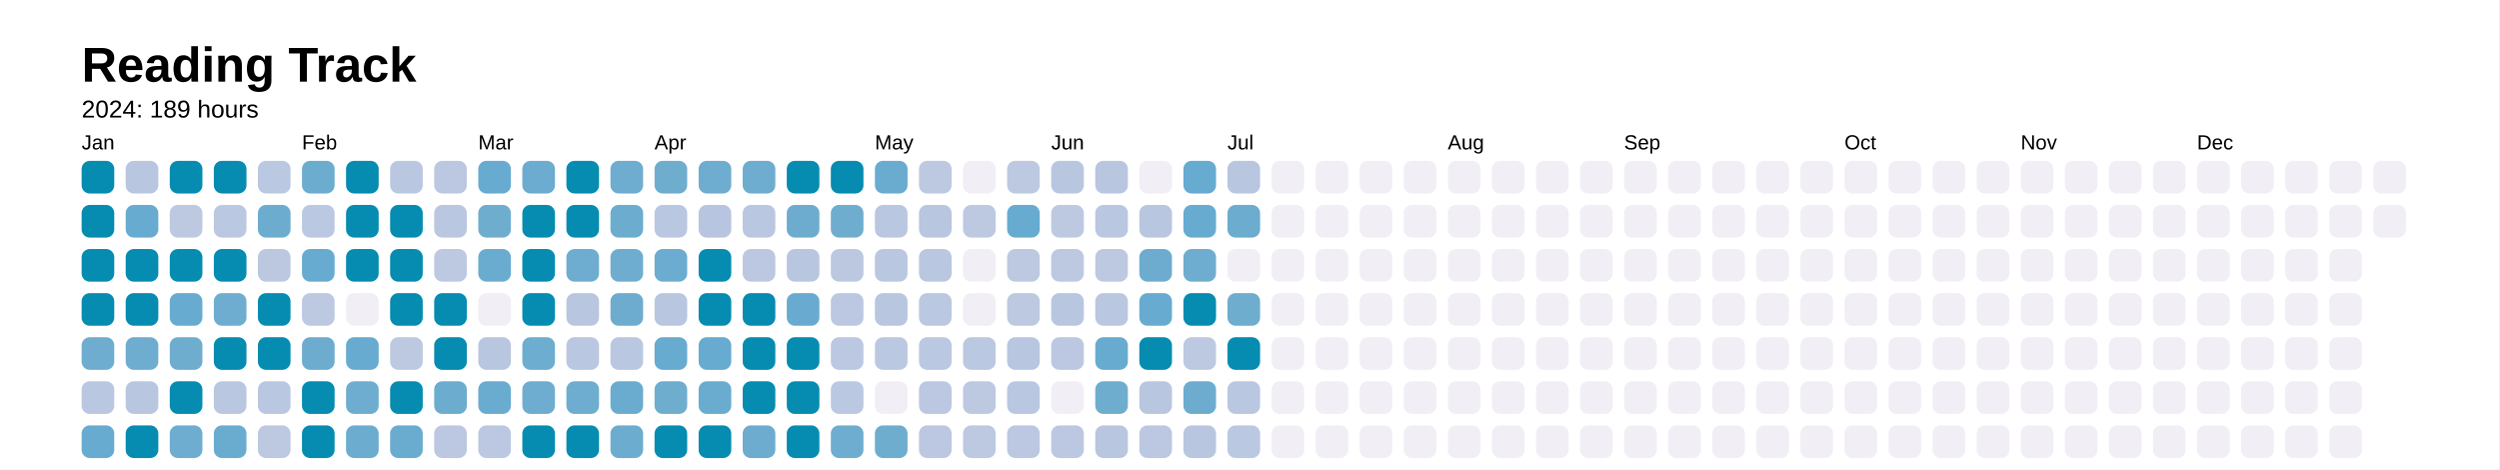
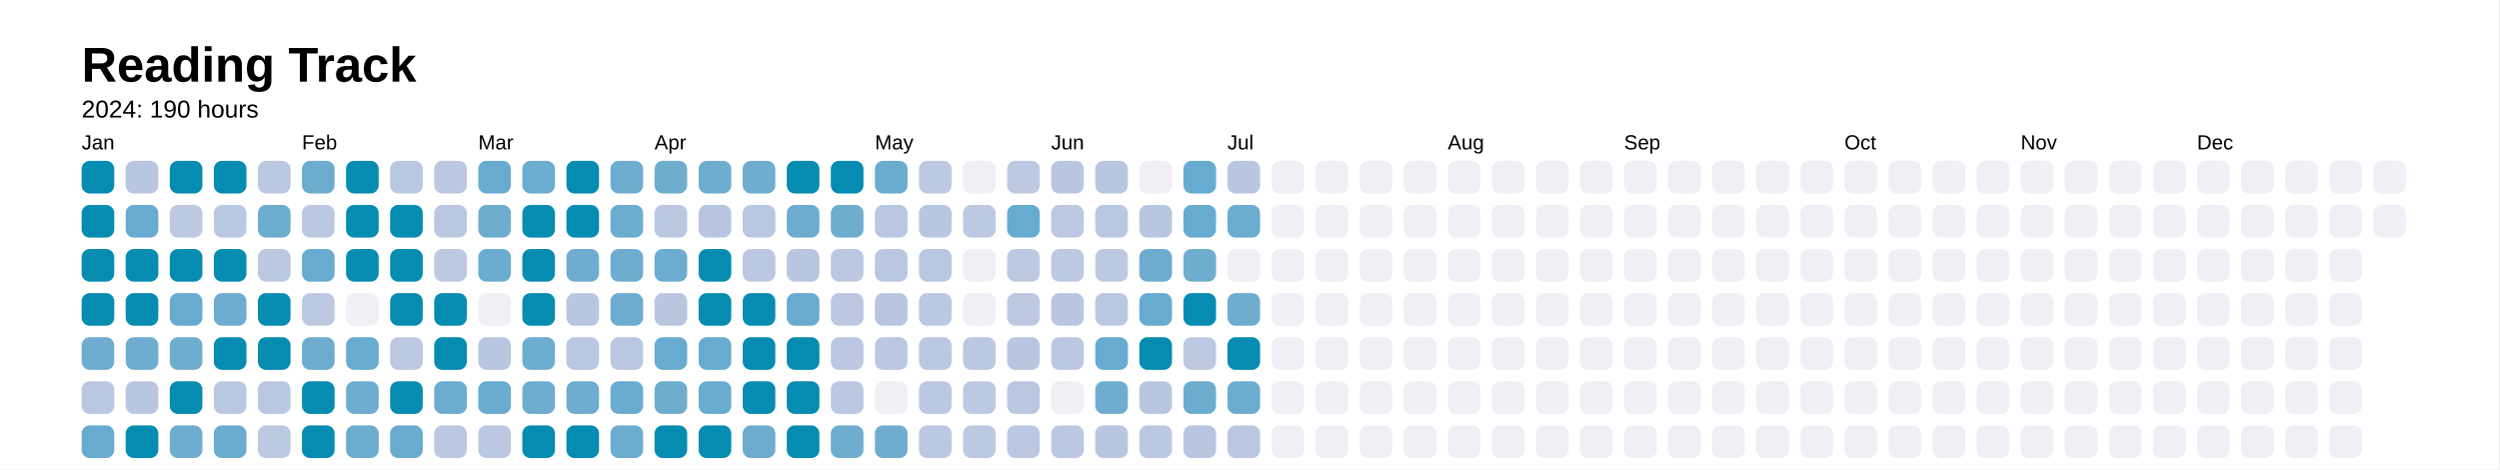
<svg xmlns="http://www.w3.org/2000/svg" baseProfile="full" height="57.5mm" version="1.1" viewBox="0,0,306.2,57.5" width="306.2mm">
  <defs />
  <rect fill="#FFFFFF" height="57.5" width="306.2" x="0" y="0" />
  <text fill="#000000" style="font-size:6px; font-family:Arial; font-weight:bold;" x="10" y="10">Reading Track</text>
-   <text fill="#000000" style="font-size:3px; font-family:Arial;" x="10" y="14.4">2024: 189 hours</text>
+   <text fill="#000000" style="font-size:3px; font-family:Arial;" x="10" y="14.4">2024: 190 hours</text>
  <text fill="#000000" style="font-size:2.5px; font-family:Arial" x="10" y="18.3">Jan</text>
  <rect fill="#058cb0" height="4" rx="1" ry="1" width="4" x="10" y="19.7" />
  <rect fill="#058cb0" height="4" rx="1" ry="1" width="4" x="10" y="25.1" />
  <rect fill="#058cb0" height="4" rx="1" ry="1" width="4" x="10" y="30.5" />
  <rect fill="#058cb0" height="4" rx="1" ry="1" width="4" x="10" y="35.9" />
  <rect fill="#6eadcf" height="4" rx="1" ry="1" width="4" x="10" y="41.3" />
  <rect fill="#bac7e0" height="4" rx="1" ry="1" width="4" x="10" y="46.7" />
  <rect fill="#67abd0" height="4" rx="1" ry="1" width="4" x="10" y="52.1" />
  <rect fill="#b8c6e0" height="4" rx="1" ry="1" width="4" x="15.4" y="19.7" />
  <rect fill="#68abd0" height="4" rx="1" ry="1" width="4" x="15.4" y="25.1" />
  <rect fill="#058cb0" height="4" rx="1" ry="1" width="4" x="15.4" y="30.5" />
  <rect fill="#058cb0" height="4" rx="1" ry="1" width="4" x="15.4" y="35.9" />
  <rect fill="#6eadcf" height="4" rx="1" ry="1" width="4" x="15.4" y="41.3" />
  <rect fill="#b9c6e0" height="4" rx="1" ry="1" width="4" x="15.4" y="46.7" />
  <rect fill="#058cb0" height="4" rx="1" ry="1" width="4" x="15.4" y="52.1" />
  <rect fill="#058cb0" height="4" rx="1" ry="1" width="4" x="20.8" y="19.7" />
  <rect fill="#bcc9e1" height="4" rx="1" ry="1" width="4" x="20.8" y="25.1" />
  <rect fill="#058cb0" height="4" rx="1" ry="1" width="4" x="20.8" y="30.5" />
  <rect fill="#68abd0" height="4" rx="1" ry="1" width="4" x="20.8" y="35.9" />
  <rect fill="#6fadcf" height="4" rx="1" ry="1" width="4" x="20.8" y="41.3" />
  <rect fill="#058cb0" height="4" rx="1" ry="1" width="4" x="20.8" y="46.7" />
  <rect fill="#6eadcf" height="4" rx="1" ry="1" width="4" x="20.8" y="52.1" />
  <rect fill="#058cb0" height="4" rx="1" ry="1" width="4" x="26.2" y="19.7" />
  <rect fill="#bbc8e1" height="4" rx="1" ry="1" width="4" x="26.2" y="25.1" />
  <rect fill="#058cb0" height="4" rx="1" ry="1" width="4" x="26.2" y="30.5" />
  <rect fill="#6eadcf" height="4" rx="1" ry="1" width="4" x="26.2" y="35.9" />
  <rect fill="#058cb0" height="4" rx="1" ry="1" width="4" x="26.2" y="41.3" />
  <rect fill="#b9c7e0" height="4" rx="1" ry="1" width="4" x="26.2" y="46.7" />
  <rect fill="#6aacd0" height="4" rx="1" ry="1" width="4" x="26.2" y="52.1" />
  <rect fill="#bbc8e1" height="4" rx="1" ry="1" width="4" x="31.6" y="19.7" />
  <rect fill="#6caccf" height="4" rx="1" ry="1" width="4" x="31.6" y="25.1" />
  <rect fill="#bbc8e0" height="4" rx="1" ry="1" width="4" x="31.6" y="30.5" />
  <rect fill="#058cb0" height="4" rx="1" ry="1" width="4" x="31.6" y="35.9" />
  <rect fill="#058cb0" height="4" rx="1" ry="1" width="4" x="31.6" y="41.3" />
  <rect fill="#bac7e0" height="4" rx="1" ry="1" width="4" x="31.6" y="46.7" />
  <rect fill="#bcc9e1" height="4" rx="1" ry="1" width="4" x="31.6" y="52.1" />
  <text fill="#000000" style="font-size:2.5px; font-family:Arial" x="37.0" y="18.3">Feb</text>
  <rect fill="#6caccf" height="4" rx="1" ry="1" width="4" x="37.0" y="19.7" />
  <rect fill="#bbc8e1" height="4" rx="1" ry="1" width="4" x="37.0" y="25.1" />
  <rect fill="#68abd0" height="4" rx="1" ry="1" width="4" x="37.0" y="30.5" />
  <rect fill="#bdc9e1" height="4" rx="1" ry="1" width="4" x="37.0" y="35.9" />
  <rect fill="#6daccf" height="4" rx="1" ry="1" width="4" x="37.0" y="41.3" />
  <rect fill="#058cb0" height="4" rx="1" ry="1" width="4" x="37.0" y="46.7" />
  <rect fill="#058cb0" height="4" rx="1" ry="1" width="4" x="37.0" y="52.1" />
  <rect fill="#058cb0" height="4" rx="1" ry="1" width="4" x="42.4" y="19.7" />
  <rect fill="#058cb0" height="4" rx="1" ry="1" width="4" x="42.4" y="25.1" />
  <rect fill="#058cb0" height="4" rx="1" ry="1" width="4" x="42.4" y="30.5" />
  <rect fill="#f1eef6" height="4" rx="1" ry="1" width="4" x="42.4" y="35.9" />
  <rect fill="#67abd0" height="4" rx="1" ry="1" width="4" x="42.4" y="41.3" />
  <rect fill="#6eadcf" height="4" rx="1" ry="1" width="4" x="42.4" y="46.7" />
  <rect fill="#6baccf" height="4" rx="1" ry="1" width="4" x="42.4" y="52.1" />
  <rect fill="#bac7e0" height="4" rx="1" ry="1" width="4" x="47.8" y="19.7" />
  <rect fill="#058cb0" height="4" rx="1" ry="1" width="4" x="47.8" y="25.1" />
  <rect fill="#058cb0" height="4" rx="1" ry="1" width="4" x="47.8" y="30.5" />
  <rect fill="#058cb0" height="4" rx="1" ry="1" width="4" x="47.8" y="35.9" />
  <rect fill="#bdc9e1" height="4" rx="1" ry="1" width="4" x="47.8" y="41.3" />
  <rect fill="#058cb0" height="4" rx="1" ry="1" width="4" x="47.8" y="46.7" />
  <rect fill="#6aacd0" height="4" rx="1" ry="1" width="4" x="47.8" y="52.1" />
  <rect fill="#bcc8e1" height="4" rx="1" ry="1" width="4" x="53.2" y="19.7" />
  <rect fill="#bac7e0" height="4" rx="1" ry="1" width="4" x="53.2" y="25.1" />
  <rect fill="#bdc9e1" height="4" rx="1" ry="1" width="4" x="53.2" y="30.5" />
  <rect fill="#058cb0" height="4" rx="1" ry="1" width="4" x="53.2" y="35.9" />
  <rect fill="#058cb0" height="4" rx="1" ry="1" width="4" x="53.2" y="41.3" />
  <rect fill="#6caccf" height="4" rx="1" ry="1" width="4" x="53.2" y="46.7" />
  <rect fill="#bcc8e1" height="4" rx="1" ry="1" width="4" x="53.2" y="52.1" />
  <text fill="#000000" style="font-size:2.5px; font-family:Arial" x="58.6" y="18.3">Mar</text>
  <rect fill="#68abd0" height="4" rx="1" ry="1" width="4" x="58.6" y="19.7" />
  <rect fill="#6fadcf" height="4" rx="1" ry="1" width="4" x="58.6" y="25.1" />
  <rect fill="#69acd0" height="4" rx="1" ry="1" width="4" x="58.6" y="30.5" />
  <rect fill="#f1eef6" height="4" rx="1" ry="1" width="4" x="58.6" y="35.9" />
  <rect fill="#b9c6e0" height="4" rx="1" ry="1" width="4" x="58.6" y="41.3" />
  <rect fill="#69acd0" height="4" rx="1" ry="1" width="4" x="58.6" y="46.7" />
  <rect fill="#bcc8e1" height="4" rx="1" ry="1" width="4" x="58.6" y="52.1" />
  <rect fill="#6bacd0" height="4" rx="1" ry="1" width="4" x="64" y="19.7" />
  <rect fill="#058cb0" height="4" rx="1" ry="1" width="4" x="64" y="25.1" />
  <rect fill="#058cb0" height="4" rx="1" ry="1" width="4" x="64" y="30.5" />
  <rect fill="#058cb0" height="4" rx="1" ry="1" width="4" x="64" y="35.9" />
  <rect fill="#6dadcf" height="4" rx="1" ry="1" width="4" x="64" y="41.3" />
  <rect fill="#6eadcf" height="4" rx="1" ry="1" width="4" x="64" y="46.7" />
  <rect fill="#058cb0" height="4" rx="1" ry="1" width="4" x="64" y="52.1" />
  <rect fill="#058cb0" height="4" rx="1" ry="1" width="4" x="69.4" y="19.7" />
  <rect fill="#058cb0" height="4" rx="1" ry="1" width="4" x="69.4" y="25.1" />
  <rect fill="#6eadcf" height="4" rx="1" ry="1" width="4" x="69.4" y="30.5" />
  <rect fill="#b9c6e0" height="4" rx="1" ry="1" width="4" x="69.4" y="35.9" />
  <rect fill="#bac7e0" height="4" rx="1" ry="1" width="4" x="69.4" y="41.3" />
  <rect fill="#6eadcf" height="4" rx="1" ry="1" width="4" x="69.4" y="46.7" />
  <rect fill="#058cb0" height="4" rx="1" ry="1" width="4" x="69.4" y="52.1" />
  <rect fill="#6eadcf" height="4" rx="1" ry="1" width="4" x="74.8" y="19.7" />
  <rect fill="#6baccf" height="4" rx="1" ry="1" width="4" x="74.8" y="25.1" />
  <rect fill="#6eadcf" height="4" rx="1" ry="1" width="4" x="74.8" y="30.5" />
  <rect fill="#6daccf" height="4" rx="1" ry="1" width="4" x="74.8" y="35.9" />
  <rect fill="#bac7e0" height="4" rx="1" ry="1" width="4" x="74.8" y="41.3" />
  <rect fill="#69acd0" height="4" rx="1" ry="1" width="4" x="74.8" y="46.7" />
  <rect fill="#6caccf" height="4" rx="1" ry="1" width="4" x="74.8" y="52.1" />
  <text fill="#000000" style="font-size:2.5px; font-family:Arial" x="80.2" y="18.3">Apr</text>
  <rect fill="#6fadcf" height="4" rx="1" ry="1" width="4" x="80.2" y="19.7" />
  <rect fill="#bac7e0" height="4" rx="1" ry="1" width="4" x="80.2" y="25.1" />
  <rect fill="#6bacd0" height="4" rx="1" ry="1" width="4" x="80.2" y="30.5" />
  <rect fill="#b8c6e0" height="4" rx="1" ry="1" width="4" x="80.2" y="35.9" />
  <rect fill="#67abd0" height="4" rx="1" ry="1" width="4" x="80.2" y="41.3" />
  <rect fill="#6fadcf" height="4" rx="1" ry="1" width="4" x="80.2" y="46.7" />
  <rect fill="#058cb0" height="4" rx="1" ry="1" width="4" x="80.2" y="52.1" />
  <rect fill="#6eadcf" height="4" rx="1" ry="1" width="4" x="85.6" y="19.7" />
  <rect fill="#b7c5e0" height="4" rx="1" ry="1" width="4" x="85.6" y="25.1" />
  <rect fill="#058cb0" height="4" rx="1" ry="1" width="4" x="85.6" y="30.5" />
  <rect fill="#058cb0" height="4" rx="1" ry="1" width="4" x="85.6" y="35.9" />
  <rect fill="#67abd0" height="4" rx="1" ry="1" width="4" x="85.6" y="41.3" />
  <rect fill="#6aacd0" height="4" rx="1" ry="1" width="4" x="85.6" y="46.7" />
  <rect fill="#058cb0" height="4" rx="1" ry="1" width="4" x="85.6" y="52.1" />
  <rect fill="#6eadcf" height="4" rx="1" ry="1" width="4" x="91" y="19.7" />
  <rect fill="#bac7e0" height="4" rx="1" ry="1" width="4" x="91" y="25.1" />
  <rect fill="#bcc8e1" height="4" rx="1" ry="1" width="4" x="91" y="30.5" />
  <rect fill="#058cb0" height="4" rx="1" ry="1" width="4" x="91" y="35.9" />
  <rect fill="#058cb0" height="4" rx="1" ry="1" width="4" x="91" y="41.3" />
  <rect fill="#058cb0" height="4" rx="1" ry="1" width="4" x="91" y="46.7" />
  <rect fill="#6daccf" height="4" rx="1" ry="1" width="4" x="91" y="52.1" />
  <rect fill="#058cb0" height="4" rx="1" ry="1" width="4" x="96.4" y="19.7" />
  <rect fill="#6daccf" height="4" rx="1" ry="1" width="4" x="96.4" y="25.1" />
  <rect fill="#b9c6e0" height="4" rx="1" ry="1" width="4" x="96.4" y="30.5" />
  <rect fill="#69abd0" height="4" rx="1" ry="1" width="4" x="96.4" y="35.9" />
  <rect fill="#058cb0" height="4" rx="1" ry="1" width="4" x="96.4" y="41.3" />
  <rect fill="#058cb0" height="4" rx="1" ry="1" width="4" x="96.4" y="46.7" />
  <rect fill="#058cb0" height="4" rx="1" ry="1" width="4" x="96.4" y="52.1" />
  <rect fill="#058cb0" height="4" rx="1" ry="1" width="4" x="101.8" y="19.7" />
  <rect fill="#6fadcf" height="4" rx="1" ry="1" width="4" x="101.8" y="25.1" />
  <rect fill="#bbc8e0" height="4" rx="1" ry="1" width="4" x="101.8" y="30.5" />
  <rect fill="#bcc8e1" height="4" rx="1" ry="1" width="4" x="101.8" y="35.9" />
  <rect fill="#bcc8e1" height="4" rx="1" ry="1" width="4" x="101.8" y="41.3" />
  <rect fill="#bbc8e1" height="4" rx="1" ry="1" width="4" x="101.8" y="46.7" />
  <rect fill="#6eadcf" height="4" rx="1" ry="1" width="4" x="101.8" y="52.1" />
  <text fill="#000000" style="font-size:2.5px; font-family:Arial" x="107.2" y="18.3">May</text>
  <rect fill="#6aacd0" height="4" rx="1" ry="1" width="4" x="107.2" y="19.7" />
  <rect fill="#bac7e0" height="4" rx="1" ry="1" width="4" x="107.2" y="25.1" />
  <rect fill="#bac7e0" height="4" rx="1" ry="1" width="4" x="107.2" y="30.5" />
  <rect fill="#b8c6e0" height="4" rx="1" ry="1" width="4" x="107.2" y="35.9" />
  <rect fill="#bbc8e1" height="4" rx="1" ry="1" width="4" x="107.2" y="41.3" />
  <rect fill="#f1eef6" height="4" rx="1" ry="1" width="4" x="107.2" y="46.7" />
  <rect fill="#6fadcf" height="4" rx="1" ry="1" width="4" x="107.2" y="52.1" />
  <rect fill="#bdc9e1" height="4" rx="1" ry="1" width="4" x="112.6" y="19.7" />
  <rect fill="#b8c6e0" height="4" rx="1" ry="1" width="4" x="112.6" y="25.1" />
  <rect fill="#bac7e0" height="4" rx="1" ry="1" width="4" x="112.6" y="30.5" />
  <rect fill="#bbc8e1" height="4" rx="1" ry="1" width="4" x="112.6" y="35.9" />
  <rect fill="#bbc8e1" height="4" rx="1" ry="1" width="4" x="112.6" y="41.3" />
  <rect fill="#bcc8e1" height="4" rx="1" ry="1" width="4" x="112.6" y="46.7" />
  <rect fill="#bcc8e1" height="4" rx="1" ry="1" width="4" x="112.6" y="52.1" />
  <rect fill="#f1eef6" height="4" rx="1" ry="1" width="4" x="118" y="19.7" />
  <rect fill="#bcc9e1" height="4" rx="1" ry="1" width="4" x="118" y="25.1" />
  <rect fill="#f1eef6" height="4" rx="1" ry="1" width="4" x="118" y="30.5" />
  <rect fill="#f1eef6" height="4" rx="1" ry="1" width="4" x="118" y="35.9" />
  <rect fill="#bbc8e1" height="4" rx="1" ry="1" width="4" x="118" y="41.3" />
  <rect fill="#bdc9e1" height="4" rx="1" ry="1" width="4" x="118" y="46.7" />
  <rect fill="#bdc9e1" height="4" rx="1" ry="1" width="4" x="118" y="52.1" />
  <rect fill="#bdc9e1" height="4" rx="1" ry="1" width="4" x="123.4" y="19.7" />
  <rect fill="#67abd0" height="4" rx="1" ry="1" width="4" x="123.4" y="25.1" />
  <rect fill="#bcc9e1" height="4" rx="1" ry="1" width="4" x="123.4" y="30.5" />
  <rect fill="#bdc9e1" height="4" rx="1" ry="1" width="4" x="123.4" y="35.9" />
  <rect fill="#b8c6e0" height="4" rx="1" ry="1" width="4" x="123.4" y="41.3" />
  <rect fill="#bac7e0" height="4" rx="1" ry="1" width="4" x="123.4" y="46.7" />
  <rect fill="#bcc8e1" height="4" rx="1" ry="1" width="4" x="123.4" y="52.1" />
  <text fill="#000000" style="font-size:2.5px; font-family:Arial" x="128.8" y="18.3">Jun</text>
  <rect fill="#b9c6e0" height="4" rx="1" ry="1" width="4" x="128.8" y="19.7" />
  <rect fill="#bcc9e1" height="4" rx="1" ry="1" width="4" x="128.8" y="25.1" />
  <rect fill="#bdc9e1" height="4" rx="1" ry="1" width="4" x="128.8" y="30.5" />
  <rect fill="#b8c6e0" height="4" rx="1" ry="1" width="4" x="128.8" y="35.9" />
  <rect fill="#bcc8e1" height="4" rx="1" ry="1" width="4" x="128.8" y="41.3" />
  <rect fill="#f1eef6" height="4" rx="1" ry="1" width="4" x="128.8" y="46.7" />
  <rect fill="#bcc8e1" height="4" rx="1" ry="1" width="4" x="128.8" y="52.1" />
  <rect fill="#b9c6e0" height="4" rx="1" ry="1" width="4" x="134.2" y="19.7" />
  <rect fill="#bac7e0" height="4" rx="1" ry="1" width="4" x="134.2" y="25.1" />
  <rect fill="#bdc9e1" height="4" rx="1" ry="1" width="4" x="134.2" y="30.5" />
  <rect fill="#bac7e0" height="4" rx="1" ry="1" width="4" x="134.2" y="35.9" />
  <rect fill="#67abd0" height="4" rx="1" ry="1" width="4" x="134.2" y="41.3" />
  <rect fill="#6fadcf" height="4" rx="1" ry="1" width="4" x="134.2" y="46.7" />
  <rect fill="#b9c6e0" height="4" rx="1" ry="1" width="4" x="134.2" y="52.1" />
  <rect fill="#f1eef6" height="4" rx="1" ry="1" width="4" x="139.6" y="19.7" />
  <rect fill="#b8c6e0" height="4" rx="1" ry="1" width="4" x="139.6" y="25.1" />
  <rect fill="#6daccf" height="4" rx="1" ry="1" width="4" x="139.6" y="30.5" />
  <rect fill="#67abd0" height="4" rx="1" ry="1" width="4" x="139.6" y="35.9" />
  <rect fill="#058cb0" height="4" rx="1" ry="1" width="4" x="139.6" y="41.3" />
  <rect fill="#b8c6e0" height="4" rx="1" ry="1" width="4" x="139.6" y="46.7" />
  <rect fill="#bcc8e1" height="4" rx="1" ry="1" width="4" x="139.6" y="52.1" />
  <rect fill="#67abd0" height="4" rx="1" ry="1" width="4" x="145" y="19.7" />
  <rect fill="#67abd0" height="4" rx="1" ry="1" width="4" x="145" y="25.1" />
  <rect fill="#6eadcf" height="4" rx="1" ry="1" width="4" x="145" y="30.5" />
  <rect fill="#058cb0" height="4" rx="1" ry="1" width="4" x="145" y="35.9" />
  <rect fill="#bdc9e1" height="4" rx="1" ry="1" width="4" x="145" y="41.3" />
  <rect fill="#6daccf" height="4" rx="1" ry="1" width="4" x="145" y="46.7" />
  <rect fill="#b8c6e0" height="4" rx="1" ry="1" width="4" x="145" y="52.1" />
  <text fill="#000000" style="font-size:2.5px; font-family:Arial" x="150.4" y="18.3">Jul</text>
  <rect fill="#b8c6e0" height="4" rx="1" ry="1" width="4" x="150.4" y="19.7" />
  <rect fill="#6baccf" height="4" rx="1" ry="1" width="4" x="150.4" y="25.1" />
  <rect fill="#f1eef6" height="4" rx="1" ry="1" width="4" x="150.4" y="30.5" />
  <rect fill="#6fadcf" height="4" rx="1" ry="1" width="4" x="150.4" y="35.9" />
  <rect fill="#058cb0" height="4" rx="1" ry="1" width="4" x="150.4" y="41.3" />
-   <rect fill="#b9c7e0" height="4" rx="1" ry="1" width="4" x="150.4" y="46.7" />
-   <rect fill="#bbc8e1" height="4" rx="1" ry="1" width="4" x="150.4" y="52.1" />
+   <rect fill="#6caccf" height="4" rx="1" ry="1" width="4" x="150.4" y="46.7" />
+   <rect fill="#b9c7e0" height="4" rx="1" ry="1" width="4" x="150.4" y="52.1" />
  <rect fill="#f1eef6" height="4" rx="1" ry="1" width="4" x="155.8" y="19.7" />
  <rect fill="#f1eef6" height="4" rx="1" ry="1" width="4" x="155.8" y="25.1" />
  <rect fill="#f1eef6" height="4" rx="1" ry="1" width="4" x="155.8" y="30.5" />
  <rect fill="#f1eef6" height="4" rx="1" ry="1" width="4" x="155.8" y="35.9" />
  <rect fill="#f1eef6" height="4" rx="1" ry="1" width="4" x="155.8" y="41.3" />
  <rect fill="#f1eef6" height="4" rx="1" ry="1" width="4" x="155.8" y="46.7" />
  <rect fill="#f1eef6" height="4" rx="1" ry="1" width="4" x="155.8" y="52.1" />
  <rect fill="#f1eef6" height="4" rx="1" ry="1" width="4" x="161.2" y="19.7" />
  <rect fill="#f1eef6" height="4" rx="1" ry="1" width="4" x="161.2" y="25.1" />
  <rect fill="#f1eef6" height="4" rx="1" ry="1" width="4" x="161.2" y="30.5" />
  <rect fill="#f1eef6" height="4" rx="1" ry="1" width="4" x="161.2" y="35.9" />
  <rect fill="#f1eef6" height="4" rx="1" ry="1" width="4" x="161.2" y="41.3" />
  <rect fill="#f1eef6" height="4" rx="1" ry="1" width="4" x="161.2" y="46.7" />
  <rect fill="#f1eef6" height="4" rx="1" ry="1" width="4" x="161.2" y="52.1" />
  <rect fill="#f1eef6" height="4" rx="1" ry="1" width="4" x="166.6" y="19.7" />
  <rect fill="#f1eef6" height="4" rx="1" ry="1" width="4" x="166.6" y="25.1" />
  <rect fill="#f1eef6" height="4" rx="1" ry="1" width="4" x="166.6" y="30.5" />
  <rect fill="#f1eef6" height="4" rx="1" ry="1" width="4" x="166.6" y="35.9" />
  <rect fill="#f1eef6" height="4" rx="1" ry="1" width="4" x="166.6" y="41.3" />
  <rect fill="#f1eef6" height="4" rx="1" ry="1" width="4" x="166.6" y="46.7" />
  <rect fill="#f1eef6" height="4" rx="1" ry="1" width="4" x="166.6" y="52.1" />
  <rect fill="#f1eef6" height="4" rx="1" ry="1" width="4" x="172" y="19.7" />
  <rect fill="#f1eef6" height="4" rx="1" ry="1" width="4" x="172" y="25.1" />
  <rect fill="#f1eef6" height="4" rx="1" ry="1" width="4" x="172" y="30.5" />
  <rect fill="#f1eef6" height="4" rx="1" ry="1" width="4" x="172" y="35.9" />
  <rect fill="#f1eef6" height="4" rx="1" ry="1" width="4" x="172" y="41.3" />
  <rect fill="#f1eef6" height="4" rx="1" ry="1" width="4" x="172" y="46.7" />
  <rect fill="#f1eef6" height="4" rx="1" ry="1" width="4" x="172" y="52.1" />
  <text fill="#000000" style="font-size:2.5px; font-family:Arial" x="177.4" y="18.3">Aug</text>
  <rect fill="#f1eef6" height="4" rx="1" ry="1" width="4" x="177.4" y="19.7" />
  <rect fill="#f1eef6" height="4" rx="1" ry="1" width="4" x="177.4" y="25.1" />
  <rect fill="#f1eef6" height="4" rx="1" ry="1" width="4" x="177.4" y="30.5" />
  <rect fill="#f1eef6" height="4" rx="1" ry="1" width="4" x="177.4" y="35.9" />
  <rect fill="#f1eef6" height="4" rx="1" ry="1" width="4" x="177.4" y="41.3" />
  <rect fill="#f1eef6" height="4" rx="1" ry="1" width="4" x="177.4" y="46.7" />
  <rect fill="#f1eef6" height="4" rx="1" ry="1" width="4" x="177.4" y="52.1" />
  <rect fill="#f1eef6" height="4" rx="1" ry="1" width="4" x="182.8" y="19.7" />
  <rect fill="#f1eef6" height="4" rx="1" ry="1" width="4" x="182.8" y="25.1" />
  <rect fill="#f1eef6" height="4" rx="1" ry="1" width="4" x="182.8" y="30.5" />
  <rect fill="#f1eef6" height="4" rx="1" ry="1" width="4" x="182.8" y="35.9" />
  <rect fill="#f1eef6" height="4" rx="1" ry="1" width="4" x="182.8" y="41.3" />
  <rect fill="#f1eef6" height="4" rx="1" ry="1" width="4" x="182.8" y="46.7" />
  <rect fill="#f1eef6" height="4" rx="1" ry="1" width="4" x="182.8" y="52.1" />
  <rect fill="#f1eef6" height="4" rx="1" ry="1" width="4" x="188.2" y="19.7" />
  <rect fill="#f1eef6" height="4" rx="1" ry="1" width="4" x="188.2" y="25.1" />
  <rect fill="#f1eef6" height="4" rx="1" ry="1" width="4" x="188.2" y="30.5" />
  <rect fill="#f1eef6" height="4" rx="1" ry="1" width="4" x="188.2" y="35.9" />
  <rect fill="#f1eef6" height="4" rx="1" ry="1" width="4" x="188.2" y="41.3" />
  <rect fill="#f1eef6" height="4" rx="1" ry="1" width="4" x="188.2" y="46.7" />
  <rect fill="#f1eef6" height="4" rx="1" ry="1" width="4" x="188.2" y="52.1" />
  <rect fill="#f1eef6" height="4" rx="1" ry="1" width="4" x="193.6" y="19.7" />
  <rect fill="#f1eef6" height="4" rx="1" ry="1" width="4" x="193.6" y="25.1" />
  <rect fill="#f1eef6" height="4" rx="1" ry="1" width="4" x="193.6" y="30.5" />
  <rect fill="#f1eef6" height="4" rx="1" ry="1" width="4" x="193.6" y="35.9" />
  <rect fill="#f1eef6" height="4" rx="1" ry="1" width="4" x="193.6" y="41.3" />
  <rect fill="#f1eef6" height="4" rx="1" ry="1" width="4" x="193.6" y="46.7" />
  <rect fill="#f1eef6" height="4" rx="1" ry="1" width="4" x="193.6" y="52.1" />
  <text fill="#000000" style="font-size:2.5px; font-family:Arial" x="199" y="18.3">Sep</text>
  <rect fill="#f1eef6" height="4" rx="1" ry="1" width="4" x="199" y="19.7" />
  <rect fill="#f1eef6" height="4" rx="1" ry="1" width="4" x="199" y="25.1" />
  <rect fill="#f1eef6" height="4" rx="1" ry="1" width="4" x="199" y="30.5" />
  <rect fill="#f1eef6" height="4" rx="1" ry="1" width="4" x="199" y="35.9" />
  <rect fill="#f1eef6" height="4" rx="1" ry="1" width="4" x="199" y="41.3" />
  <rect fill="#f1eef6" height="4" rx="1" ry="1" width="4" x="199" y="46.7" />
  <rect fill="#f1eef6" height="4" rx="1" ry="1" width="4" x="199" y="52.1" />
  <rect fill="#f1eef6" height="4" rx="1" ry="1" width="4" x="204.4" y="19.7" />
  <rect fill="#f1eef6" height="4" rx="1" ry="1" width="4" x="204.4" y="25.1" />
  <rect fill="#f1eef6" height="4" rx="1" ry="1" width="4" x="204.4" y="30.5" />
  <rect fill="#f1eef6" height="4" rx="1" ry="1" width="4" x="204.4" y="35.9" />
  <rect fill="#f1eef6" height="4" rx="1" ry="1" width="4" x="204.4" y="41.3" />
  <rect fill="#f1eef6" height="4" rx="1" ry="1" width="4" x="204.4" y="46.7" />
  <rect fill="#f1eef6" height="4" rx="1" ry="1" width="4" x="204.4" y="52.1" />
  <rect fill="#f1eef6" height="4" rx="1" ry="1" width="4" x="209.8" y="19.7" />
  <rect fill="#f1eef6" height="4" rx="1" ry="1" width="4" x="209.8" y="25.1" />
  <rect fill="#f1eef6" height="4" rx="1" ry="1" width="4" x="209.8" y="30.5" />
  <rect fill="#f1eef6" height="4" rx="1" ry="1" width="4" x="209.8" y="35.9" />
  <rect fill="#f1eef6" height="4" rx="1" ry="1" width="4" x="209.8" y="41.3" />
  <rect fill="#f1eef6" height="4" rx="1" ry="1" width="4" x="209.8" y="46.7" />
  <rect fill="#f1eef6" height="4" rx="1" ry="1" width="4" x="209.8" y="52.1" />
  <rect fill="#f1eef6" height="4" rx="1" ry="1" width="4" x="215.2" y="19.7" />
  <rect fill="#f1eef6" height="4" rx="1" ry="1" width="4" x="215.2" y="25.1" />
  <rect fill="#f1eef6" height="4" rx="1" ry="1" width="4" x="215.2" y="30.5" />
  <rect fill="#f1eef6" height="4" rx="1" ry="1" width="4" x="215.2" y="35.9" />
  <rect fill="#f1eef6" height="4" rx="1" ry="1" width="4" x="215.2" y="41.3" />
  <rect fill="#f1eef6" height="4" rx="1" ry="1" width="4" x="215.2" y="46.7" />
  <rect fill="#f1eef6" height="4" rx="1" ry="1" width="4" x="215.2" y="52.1" />
  <rect fill="#f1eef6" height="4" rx="1" ry="1" width="4" x="220.6" y="19.7" />
  <rect fill="#f1eef6" height="4" rx="1" ry="1" width="4" x="220.6" y="25.1" />
  <rect fill="#f1eef6" height="4" rx="1" ry="1" width="4" x="220.6" y="30.5" />
  <rect fill="#f1eef6" height="4" rx="1" ry="1" width="4" x="220.6" y="35.9" />
  <rect fill="#f1eef6" height="4" rx="1" ry="1" width="4" x="220.6" y="41.3" />
  <rect fill="#f1eef6" height="4" rx="1" ry="1" width="4" x="220.6" y="46.7" />
  <rect fill="#f1eef6" height="4" rx="1" ry="1" width="4" x="220.6" y="52.1" />
  <text fill="#000000" style="font-size:2.5px; font-family:Arial" x="226" y="18.3">Oct</text>
  <rect fill="#f1eef6" height="4" rx="1" ry="1" width="4" x="226" y="19.7" />
  <rect fill="#f1eef6" height="4" rx="1" ry="1" width="4" x="226" y="25.1" />
  <rect fill="#f1eef6" height="4" rx="1" ry="1" width="4" x="226" y="30.5" />
  <rect fill="#f1eef6" height="4" rx="1" ry="1" width="4" x="226" y="35.9" />
  <rect fill="#f1eef6" height="4" rx="1" ry="1" width="4" x="226" y="41.3" />
  <rect fill="#f1eef6" height="4" rx="1" ry="1" width="4" x="226" y="46.7" />
  <rect fill="#f1eef6" height="4" rx="1" ry="1" width="4" x="226" y="52.1" />
  <rect fill="#f1eef6" height="4" rx="1" ry="1" width="4" x="231.4" y="19.7" />
  <rect fill="#f1eef6" height="4" rx="1" ry="1" width="4" x="231.4" y="25.1" />
  <rect fill="#f1eef6" height="4" rx="1" ry="1" width="4" x="231.4" y="30.5" />
  <rect fill="#f1eef6" height="4" rx="1" ry="1" width="4" x="231.4" y="35.9" />
  <rect fill="#f1eef6" height="4" rx="1" ry="1" width="4" x="231.4" y="41.3" />
  <rect fill="#f1eef6" height="4" rx="1" ry="1" width="4" x="231.4" y="46.7" />
  <rect fill="#f1eef6" height="4" rx="1" ry="1" width="4" x="231.4" y="52.1" />
  <rect fill="#f1eef6" height="4" rx="1" ry="1" width="4" x="236.8" y="19.7" />
  <rect fill="#f1eef6" height="4" rx="1" ry="1" width="4" x="236.8" y="25.1" />
  <rect fill="#f1eef6" height="4" rx="1" ry="1" width="4" x="236.8" y="30.5" />
  <rect fill="#f1eef6" height="4" rx="1" ry="1" width="4" x="236.8" y="35.9" />
  <rect fill="#f1eef6" height="4" rx="1" ry="1" width="4" x="236.8" y="41.3" />
  <rect fill="#f1eef6" height="4" rx="1" ry="1" width="4" x="236.8" y="46.7" />
  <rect fill="#f1eef6" height="4" rx="1" ry="1" width="4" x="236.8" y="52.1" />
  <rect fill="#f1eef6" height="4" rx="1" ry="1" width="4" x="242.2" y="19.7" />
  <rect fill="#f1eef6" height="4" rx="1" ry="1" width="4" x="242.2" y="25.1" />
  <rect fill="#f1eef6" height="4" rx="1" ry="1" width="4" x="242.2" y="30.5" />
  <rect fill="#f1eef6" height="4" rx="1" ry="1" width="4" x="242.2" y="35.9" />
  <rect fill="#f1eef6" height="4" rx="1" ry="1" width="4" x="242.2" y="41.3" />
  <rect fill="#f1eef6" height="4" rx="1" ry="1" width="4" x="242.2" y="46.7" />
  <rect fill="#f1eef6" height="4" rx="1" ry="1" width="4" x="242.2" y="52.1" />
  <text fill="#000000" style="font-size:2.5px; font-family:Arial" x="247.6" y="18.3">Nov</text>
  <rect fill="#f1eef6" height="4" rx="1" ry="1" width="4" x="247.6" y="19.7" />
  <rect fill="#f1eef6" height="4" rx="1" ry="1" width="4" x="247.6" y="25.1" />
  <rect fill="#f1eef6" height="4" rx="1" ry="1" width="4" x="247.6" y="30.5" />
  <rect fill="#f1eef6" height="4" rx="1" ry="1" width="4" x="247.6" y="35.9" />
  <rect fill="#f1eef6" height="4" rx="1" ry="1" width="4" x="247.6" y="41.3" />
  <rect fill="#f1eef6" height="4" rx="1" ry="1" width="4" x="247.6" y="46.7" />
  <rect fill="#f1eef6" height="4" rx="1" ry="1" width="4" x="247.6" y="52.1" />
  <rect fill="#f1eef6" height="4" rx="1" ry="1" width="4" x="253" y="19.7" />
  <rect fill="#f1eef6" height="4" rx="1" ry="1" width="4" x="253" y="25.1" />
  <rect fill="#f1eef6" height="4" rx="1" ry="1" width="4" x="253" y="30.5" />
  <rect fill="#f1eef6" height="4" rx="1" ry="1" width="4" x="253" y="35.9" />
  <rect fill="#f1eef6" height="4" rx="1" ry="1" width="4" x="253" y="41.3" />
  <rect fill="#f1eef6" height="4" rx="1" ry="1" width="4" x="253" y="46.7" />
  <rect fill="#f1eef6" height="4" rx="1" ry="1" width="4" x="253" y="52.1" />
  <rect fill="#f1eef6" height="4" rx="1" ry="1" width="4" x="258.4" y="19.7" />
  <rect fill="#f1eef6" height="4" rx="1" ry="1" width="4" x="258.4" y="25.1" />
  <rect fill="#f1eef6" height="4" rx="1" ry="1" width="4" x="258.4" y="30.5" />
  <rect fill="#f1eef6" height="4" rx="1" ry="1" width="4" x="258.4" y="35.9" />
  <rect fill="#f1eef6" height="4" rx="1" ry="1" width="4" x="258.4" y="41.3" />
  <rect fill="#f1eef6" height="4" rx="1" ry="1" width="4" x="258.4" y="46.7" />
  <rect fill="#f1eef6" height="4" rx="1" ry="1" width="4" x="258.4" y="52.1" />
  <rect fill="#f1eef6" height="4" rx="1" ry="1" width="4" x="263.8" y="19.7" />
  <rect fill="#f1eef6" height="4" rx="1" ry="1" width="4" x="263.8" y="25.1" />
  <rect fill="#f1eef6" height="4" rx="1" ry="1" width="4" x="263.8" y="30.5" />
  <rect fill="#f1eef6" height="4" rx="1" ry="1" width="4" x="263.8" y="35.9" />
  <rect fill="#f1eef6" height="4" rx="1" ry="1" width="4" x="263.8" y="41.3" />
  <rect fill="#f1eef6" height="4" rx="1" ry="1" width="4" x="263.8" y="46.7" />
  <rect fill="#f1eef6" height="4" rx="1" ry="1" width="4" x="263.8" y="52.1" />
  <text fill="#000000" style="font-size:2.5px; font-family:Arial" x="269.2" y="18.3">Dec</text>
  <rect fill="#f1eef6" height="4" rx="1" ry="1" width="4" x="269.2" y="19.7" />
  <rect fill="#f1eef6" height="4" rx="1" ry="1" width="4" x="269.2" y="25.1" />
  <rect fill="#f1eef6" height="4" rx="1" ry="1" width="4" x="269.2" y="30.5" />
  <rect fill="#f1eef6" height="4" rx="1" ry="1" width="4" x="269.2" y="35.9" />
  <rect fill="#f1eef6" height="4" rx="1" ry="1" width="4" x="269.2" y="41.3" />
  <rect fill="#f1eef6" height="4" rx="1" ry="1" width="4" x="269.2" y="46.7" />
  <rect fill="#f1eef6" height="4" rx="1" ry="1" width="4" x="269.2" y="52.1" />
  <rect fill="#f1eef6" height="4" rx="1" ry="1" width="4" x="274.6" y="19.7" />
  <rect fill="#f1eef6" height="4" rx="1" ry="1" width="4" x="274.6" y="25.1" />
  <rect fill="#f1eef6" height="4" rx="1" ry="1" width="4" x="274.6" y="30.5" />
  <rect fill="#f1eef6" height="4" rx="1" ry="1" width="4" x="274.6" y="35.9" />
  <rect fill="#f1eef6" height="4" rx="1" ry="1" width="4" x="274.6" y="41.3" />
  <rect fill="#f1eef6" height="4" rx="1" ry="1" width="4" x="274.6" y="46.7" />
  <rect fill="#f1eef6" height="4" rx="1" ry="1" width="4" x="274.6" y="52.1" />
  <rect fill="#f1eef6" height="4" rx="1" ry="1" width="4" x="280" y="19.7" />
  <rect fill="#f1eef6" height="4" rx="1" ry="1" width="4" x="280" y="25.1" />
  <rect fill="#f1eef6" height="4" rx="1" ry="1" width="4" x="280" y="30.5" />
  <rect fill="#f1eef6" height="4" rx="1" ry="1" width="4" x="280" y="35.9" />
  <rect fill="#f1eef6" height="4" rx="1" ry="1" width="4" x="280" y="41.3" />
  <rect fill="#f1eef6" height="4" rx="1" ry="1" width="4" x="280" y="46.7" />
  <rect fill="#f1eef6" height="4" rx="1" ry="1" width="4" x="280" y="52.1" />
  <rect fill="#f1eef6" height="4" rx="1" ry="1" width="4" x="285.4" y="19.7" />
  <rect fill="#f1eef6" height="4" rx="1" ry="1" width="4" x="285.4" y="25.1" />
  <rect fill="#f1eef6" height="4" rx="1" ry="1" width="4" x="285.4" y="30.5" />
  <rect fill="#f1eef6" height="4" rx="1" ry="1" width="4" x="285.4" y="35.9" />
  <rect fill="#f1eef6" height="4" rx="1" ry="1" width="4" x="285.4" y="41.3" />
  <rect fill="#f1eef6" height="4" rx="1" ry="1" width="4" x="285.4" y="46.7" />
  <rect fill="#f1eef6" height="4" rx="1" ry="1" width="4" x="285.4" y="52.1" />
  <rect fill="#f1eef6" height="4" rx="1" ry="1" width="4" x="290.8" y="19.7" />
  <rect fill="#f1eef6" height="4" rx="1" ry="1" width="4" x="290.8" y="25.1" />
</svg>
